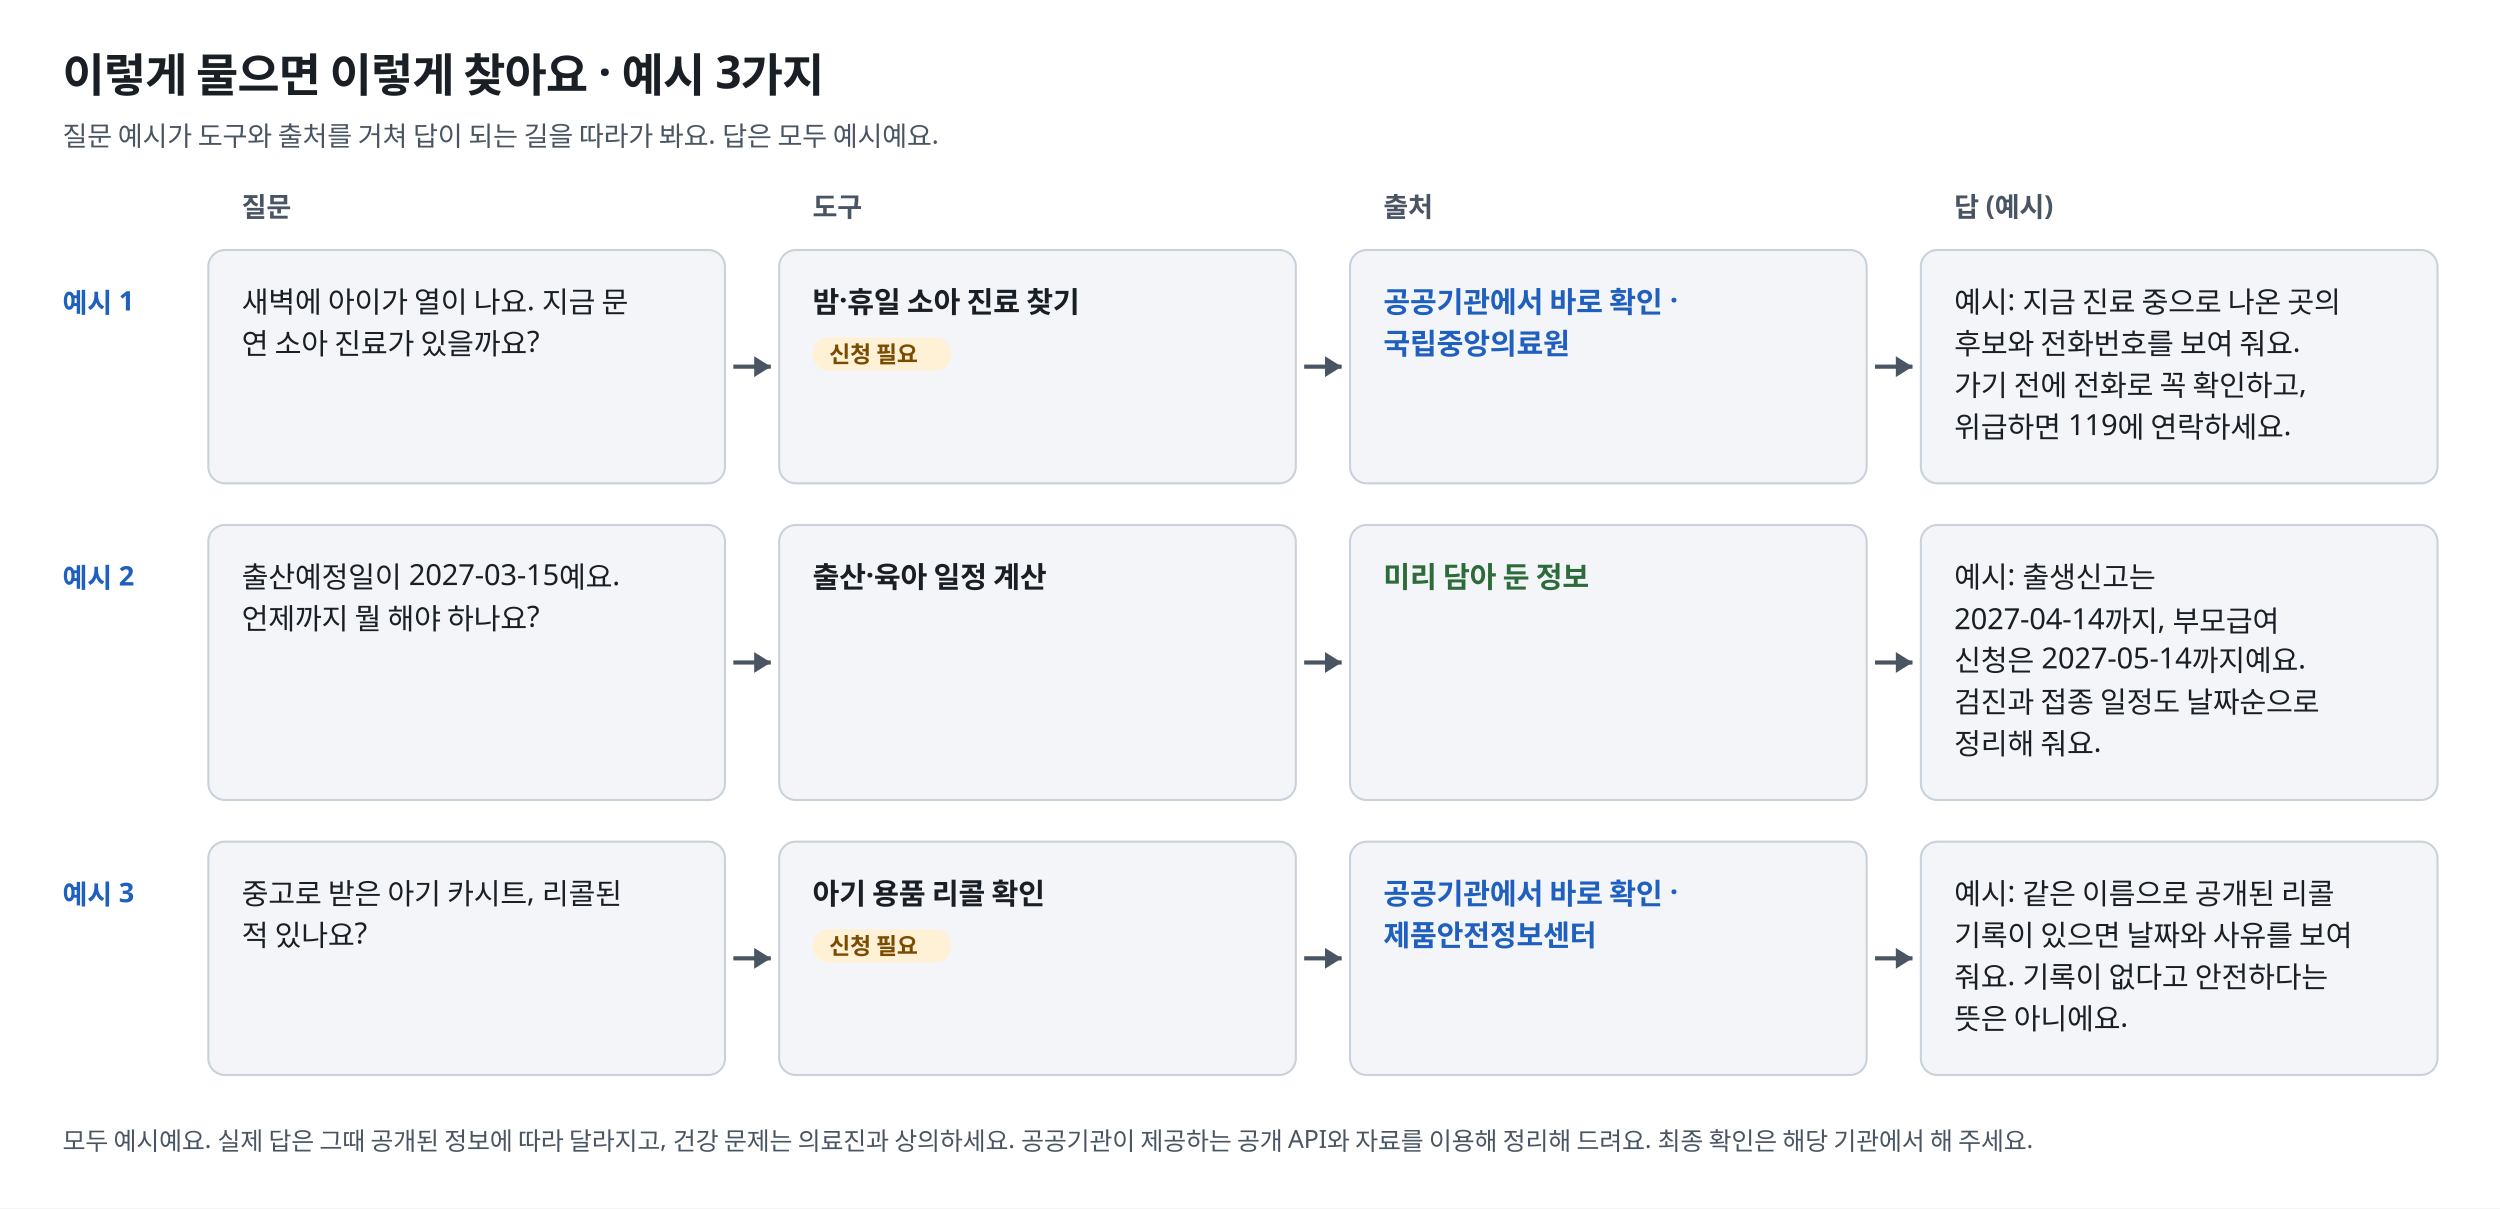
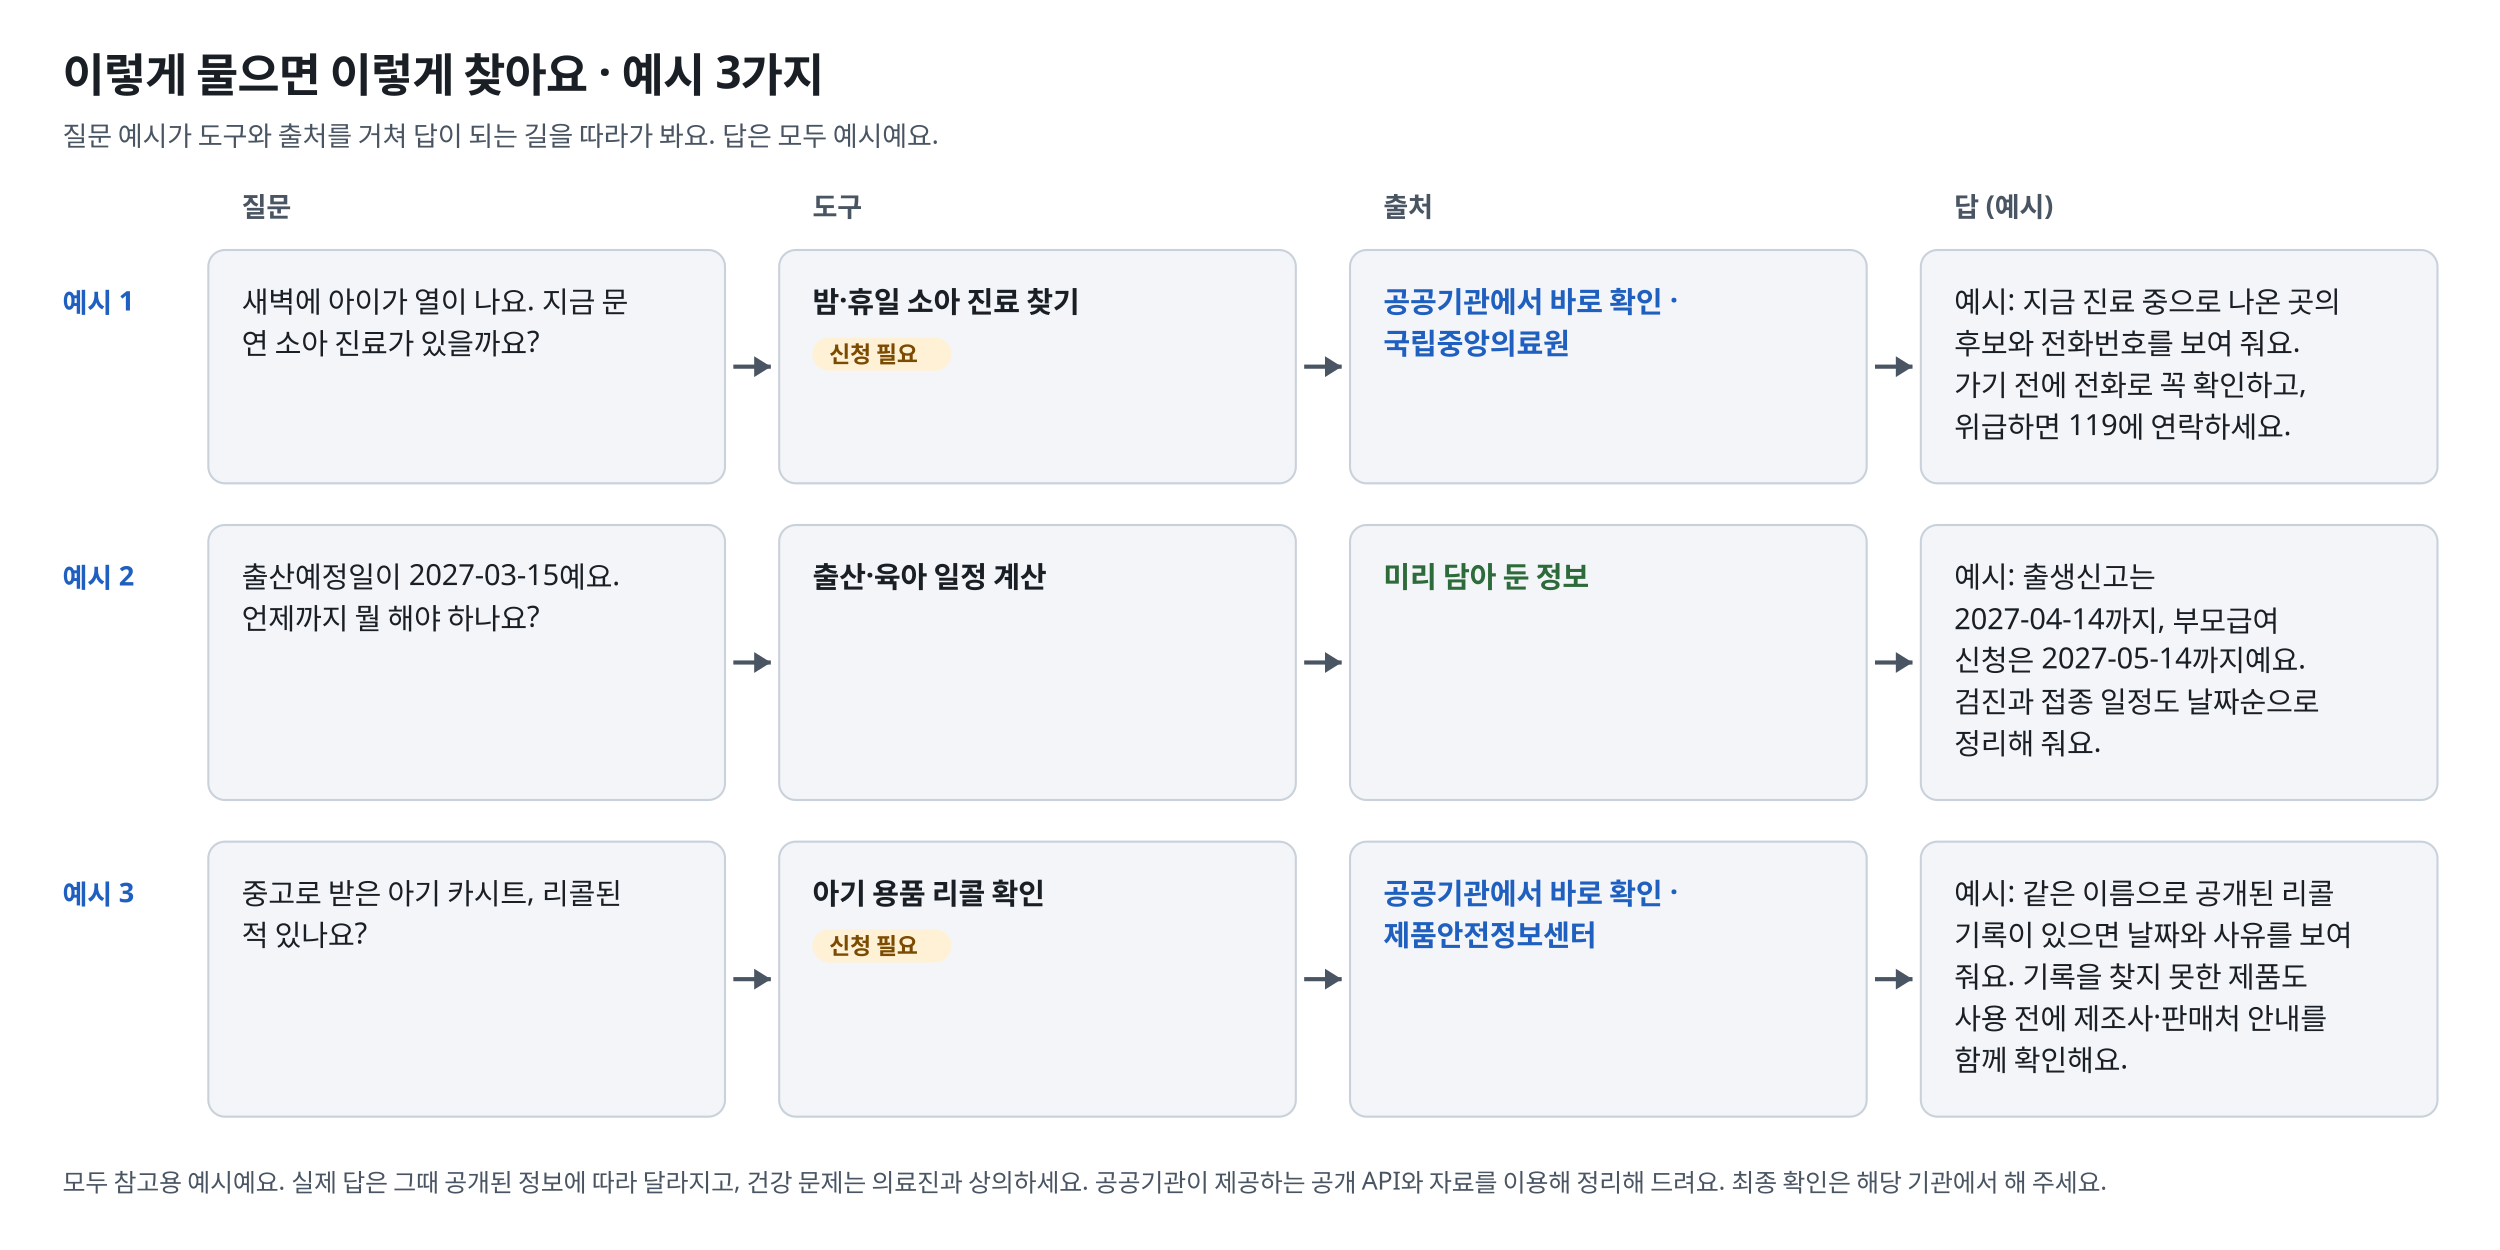
- <svg xmlns="http://www.w3.org/2000/svg" width="1200" height="580" viewBox="0 0 1200 580" role="img" aria-labelledby="title desc" font-family="Pretendard, 'Apple SD Gothic Neo', 'Noto Sans KR', 'Malgun Gothic', sans-serif">
-   <rect x="0" y="0" width="1200" height="580" fill="#FFFFFF" />
+ <svg xmlns="http://www.w3.org/2000/svg" width="1200" height="600" viewBox="0 0 1200 600" role="img" aria-labelledby="title desc" font-family="Pretendard, 'Apple SD Gothic Neo', 'Noto Sans KR', 'Malgun Gothic', sans-serif">
+   <rect x="0" y="0" width="1200" height="600" fill="#FFFFFF" />
  <text x="30" y="44" font-size="22" fill="#1A1F26" data-max-w="1140" letter-spacing="-0.4" font-weight="700">
    <tspan x="30" y="44">이렇게 물으면 이렇게 찾아요 · 예시 3가지</tspan>
  </text>
  <text x="30" y="70" font-size="13" fill="#4A5563" data-max-w="1140" letter-spacing="-0.1">
    <tspan x="30" y="70">질문 예시가 도구와 출처를 거쳐 답이 되는 길을 따라가 봐요. 답은 모두 예시예요.</tspan>
  </text>
  <text x="116" y="104" font-size="13" fill="#4A5563" data-max-w="216" letter-spacing="-0.1" font-weight="700">
    <tspan x="116" y="104">질문</tspan>
  </text>
  <text x="390" y="104" font-size="13" fill="#4A5563" data-max-w="216" letter-spacing="-0.1" font-weight="700">
    <tspan x="390" y="104">도구</tspan>
  </text>
  <text x="664" y="104" font-size="13" fill="#4A5563" data-max-w="216" letter-spacing="-0.1" font-weight="700">
    <tspan x="664" y="104">출처</tspan>
  </text>
  <text x="938" y="104" font-size="13" fill="#4A5563" data-max-w="216" letter-spacing="-0.1" font-weight="700">
    <tspan x="938" y="104">답 (예시)</tspan>
  </text>
  <g data-story="1" data-tool="find_night_pediatric" data-source="live-key" data-key="required">
    <text x="30" y="150" font-size="13" fill="#1F5FBF" data-max-w="60" letter-spacing="-0.1" font-weight="700">
      <tspan x="30" y="150">예시 1</tspan>
    </text>
    <rect x="100" y="120" width="248" height="112" rx="8" fill="#F3F5F8" stroke="#C9D1DB" />
    <rect x="374" y="120" width="248" height="112" rx="8" fill="#F3F5F8" stroke="#C9D1DB" />
    <rect x="648" y="120" width="248" height="112" rx="8" fill="#F3F5F8" stroke="#C9D1DB" />
    <rect x="922" y="120" width="248" height="112" rx="8" fill="#F3F5F8" stroke="#C9D1DB" />
    <text x="116" y="150" font-size="14" fill="#1A1F26" data-max-w="216" letter-spacing="-0.1">
      <tspan x="116" y="150">새벽에 아이가 열이 나요. 지금 문</tspan>
      <tspan x="116" y="170">연 소아 진료가 있을까요?</tspan>
    </text>
    <text x="390" y="150" font-size="14" fill="#1A1F26" data-max-w="216" letter-spacing="-0.1" font-weight="700">
      <tspan x="390" y="150">밤·휴일 소아 진료 찾기</tspan>
    </text>
    <text x="664" y="150" font-size="14" fill="#1F5FBF" data-max-w="216" letter-spacing="-0.1" font-weight="700">
      <tspan x="664" y="150">공공기관에서 바로 확인 ·</tspan>
      <tspan x="664" y="170">국립중앙의료원</tspan>
    </text>
    <text x="938" y="150" font-size="14" fill="#1A1F26" data-max-w="216" letter-spacing="-0.1">
      <tspan x="938" y="150">예시: 지금 진료 중으로 나온 곳의</tspan>
      <tspan x="938" y="170">후보와 전화번호를 보여 줘요.</tspan>
      <tspan x="938" y="190">가기 전에 전화로 꼭 확인하고,</tspan>
      <tspan x="938" y="210">위급하면 119에 연락하세요.</tspan>
    </text>
    <rect x="390" y="162" width="66.7" height="16" rx="8" fill="#FFF1D6" />
    <text x="398" y="174" font-size="11" fill="#7A4B00" data-max-w="50.7" letter-spacing="-0.1" font-weight="700">
      <tspan x="398" y="174">신청 필요</tspan>
    </text>
    <line x1="352" y1="176" x2="370" y2="176" stroke="#4A5563" stroke-width="2" />
    <polygon points="370,176 362,171 362,181" fill="#4A5563" />
    <line x1="626" y1="176" x2="644" y2="176" stroke="#4A5563" stroke-width="2" />
    <polygon points="644,176 636,171 636,181" fill="#4A5563" />
    <line x1="900" y1="176" x2="918" y2="176" stroke="#4A5563" stroke-width="2" />
    <polygon points="918,176 910,171 910,181" fill="#4A5563" />
  </g>
  <g data-story="2" data-tool="get_timeline" data-source="builtin">
    <text x="30" y="282" font-size="13" fill="#1F5FBF" data-max-w="60" letter-spacing="-0.1" font-weight="700">
      <tspan x="30" y="282">예시 2</tspan>
    </text>
    <rect x="100" y="252" width="248" height="132" rx="8" fill="#F3F5F8" stroke="#C9D1DB" />
    <rect x="374" y="252" width="248" height="132" rx="8" fill="#F3F5F8" stroke="#C9D1DB" />
    <rect x="648" y="252" width="248" height="132" rx="8" fill="#F3F5F8" stroke="#C9D1DB" />
    <rect x="922" y="252" width="248" height="132" rx="8" fill="#F3F5F8" stroke="#C9D1DB" />
    <text x="116" y="282" font-size="14" fill="#1A1F26" data-max-w="216" letter-spacing="-0.1">
      <tspan x="116" y="282">출산예정일이 2027-03-15예요.</tspan>
      <tspan x="116" y="302">언제까지 뭘 해야 하나요?</tspan>
    </text>
    <text x="390" y="282" font-size="14" fill="#1A1F26" data-max-w="216" letter-spacing="-0.1" font-weight="700">
      <tspan x="390" y="282">출산·육아 일정 계산</tspan>
    </text>
    <text x="664" y="282" font-size="14" fill="#2E6B3A" data-max-w="216" letter-spacing="-0.1" font-weight="700">
      <tspan x="664" y="282">미리 담아 둔 정보</tspan>
    </text>
    <text x="938" y="282" font-size="14" fill="#1A1F26" data-max-w="216" letter-spacing="-0.1">
      <tspan x="938" y="282">예시: 출생신고는</tspan>
      <tspan x="938" y="302">2027-04-14까지, 부모급여</tspan>
      <tspan x="938" y="322">신청은 2027-05-14까지예요.</tspan>
      <tspan x="938" y="342">검진과 접종 일정도 날짜순으로</tspan>
      <tspan x="938" y="362">정리해 줘요.</tspan>
    </text>
    <line x1="352" y1="318" x2="370" y2="318" stroke="#4A5563" stroke-width="2" />
    <polygon points="370,318 362,313 362,323" fill="#4A5563" />
    <line x1="626" y1="318" x2="644" y2="318" stroke="#4A5563" stroke-width="2" />
    <polygon points="644,318 636,313 636,323" fill="#4A5563" />
    <line x1="900" y1="318" x2="918" y2="318" stroke="#4A5563" stroke-width="2" />
    <polygon points="918,318 910,313 910,323" fill="#4A5563" />
  </g>
  <g data-story="3" data-tool="check_recall" data-source="live-key" data-key="required">
    <text x="30" y="434" font-size="13" fill="#1F5FBF" data-max-w="60" letter-spacing="-0.1" font-weight="700">
      <tspan x="30" y="434">예시 3</tspan>
    </text>
-     <rect x="100" y="404" width="248" height="112" rx="8" fill="#F3F5F8" stroke="#C9D1DB" />
-     <rect x="374" y="404" width="248" height="112" rx="8" fill="#F3F5F8" stroke="#C9D1DB" />
-     <rect x="648" y="404" width="248" height="112" rx="8" fill="#F3F5F8" stroke="#C9D1DB" />
-     <rect x="922" y="404" width="248" height="112" rx="8" fill="#F3F5F8" stroke="#C9D1DB" />
+     <rect x="100" y="404" width="248" height="132" rx="8" fill="#F3F5F8" stroke="#C9D1DB" />
+     <rect x="374" y="404" width="248" height="132" rx="8" fill="#F3F5F8" stroke="#C9D1DB" />
+     <rect x="648" y="404" width="248" height="132" rx="8" fill="#F3F5F8" stroke="#C9D1DB" />
+     <rect x="922" y="404" width="248" height="132" rx="8" fill="#F3F5F8" stroke="#C9D1DB" />
    <text x="116" y="434" font-size="14" fill="#1A1F26" data-max-w="216" letter-spacing="-0.1">
      <tspan x="116" y="434">중고로 받은 아기 카시트, 리콜된</tspan>
      <tspan x="116" y="454">적 있나요?</tspan>
    </text>
    <text x="390" y="434" font-size="14" fill="#1A1F26" data-max-w="216" letter-spacing="-0.1" font-weight="700">
      <tspan x="390" y="434">아기 용품 리콜 확인</tspan>
    </text>
    <text x="664" y="434" font-size="14" fill="#1F5FBF" data-max-w="216" letter-spacing="-0.1" font-weight="700">
      <tspan x="664" y="434">공공기관에서 바로 확인 ·</tspan>
      <tspan x="664" y="454">제품안전정보센터</tspan>
    </text>
    <text x="938" y="434" font-size="14" fill="#1A1F26" data-max-w="216" letter-spacing="-0.1">
      <tspan x="938" y="434">예시: 같은 이름으로 공개된 리콜</tspan>
      <tspan x="938" y="454">기록이 있으면 날짜와 사유를 보여</tspan>
-       <tspan x="938" y="474">줘요. 기록이 없다고 안전하다는</tspan>
-       <tspan x="938" y="494">뜻은 아니에요.</tspan>
+       <tspan x="938" y="474">줘요. 기록을 찾지 못한 제품도</tspan>
+       <tspan x="938" y="494">사용 전에 제조사·판매처 안내를</tspan>
+       <tspan x="938" y="514">함께 확인해요.</tspan>
    </text>
    <rect x="390" y="446" width="66.7" height="16" rx="8" fill="#FFF1D6" />
    <text x="398" y="458" font-size="11" fill="#7A4B00" data-max-w="50.7" letter-spacing="-0.1" font-weight="700">
      <tspan x="398" y="458">신청 필요</tspan>
    </text>
-     <line x1="352" y1="460" x2="370" y2="460" stroke="#4A5563" stroke-width="2" />
-     <polygon points="370,460 362,455 362,465" fill="#4A5563" />
-     <line x1="626" y1="460" x2="644" y2="460" stroke="#4A5563" stroke-width="2" />
-     <polygon points="644,460 636,455 636,465" fill="#4A5563" />
-     <line x1="900" y1="460" x2="918" y2="460" stroke="#4A5563" stroke-width="2" />
-     <polygon points="918,460 910,455 910,465" fill="#4A5563" />
+     <line x1="352" y1="470" x2="370" y2="470" stroke="#4A5563" stroke-width="2" />
+     <polygon points="370,470 362,465 362,475" fill="#4A5563" />
+     <line x1="626" y1="470" x2="644" y2="470" stroke="#4A5563" stroke-width="2" />
+     <polygon points="644,470 636,465 636,475" fill="#4A5563" />
+     <line x1="900" y1="470" x2="918" y2="470" stroke="#4A5563" stroke-width="2" />
+     <polygon points="918,470 910,465 910,475" fill="#4A5563" />
  </g>
-   <text x="30" y="552" font-size="12" fill="#4A5563" data-max-w="1140" letter-spacing="-0.1">
-     <tspan x="30" y="552">모두 예시예요. 실제 답은 그때 공개된 정보에 따라 달라지고, 건강 문제는 의료진과 상의하세요. 공공기관이 제공하는 공개 API와 자료를 이용해 정리해 드려요. 최종 확인은 해당 기관에서 해 주세요.</tspan>
+   <text x="30" y="572" font-size="12" fill="#4A5563" data-max-w="1140" letter-spacing="-0.1">
+     <tspan x="30" y="572">모두 참고용 예시예요. 실제 답은 그때 공개된 정보에 따라 달라지고, 건강 문제는 의료진과 상의하세요. 공공기관이 제공하는 공개 API와 자료를 이용해 정리해 드려요. 최종 확인은 해당 기관에서 해 주세요.</tspan>
  </text>
</svg>
